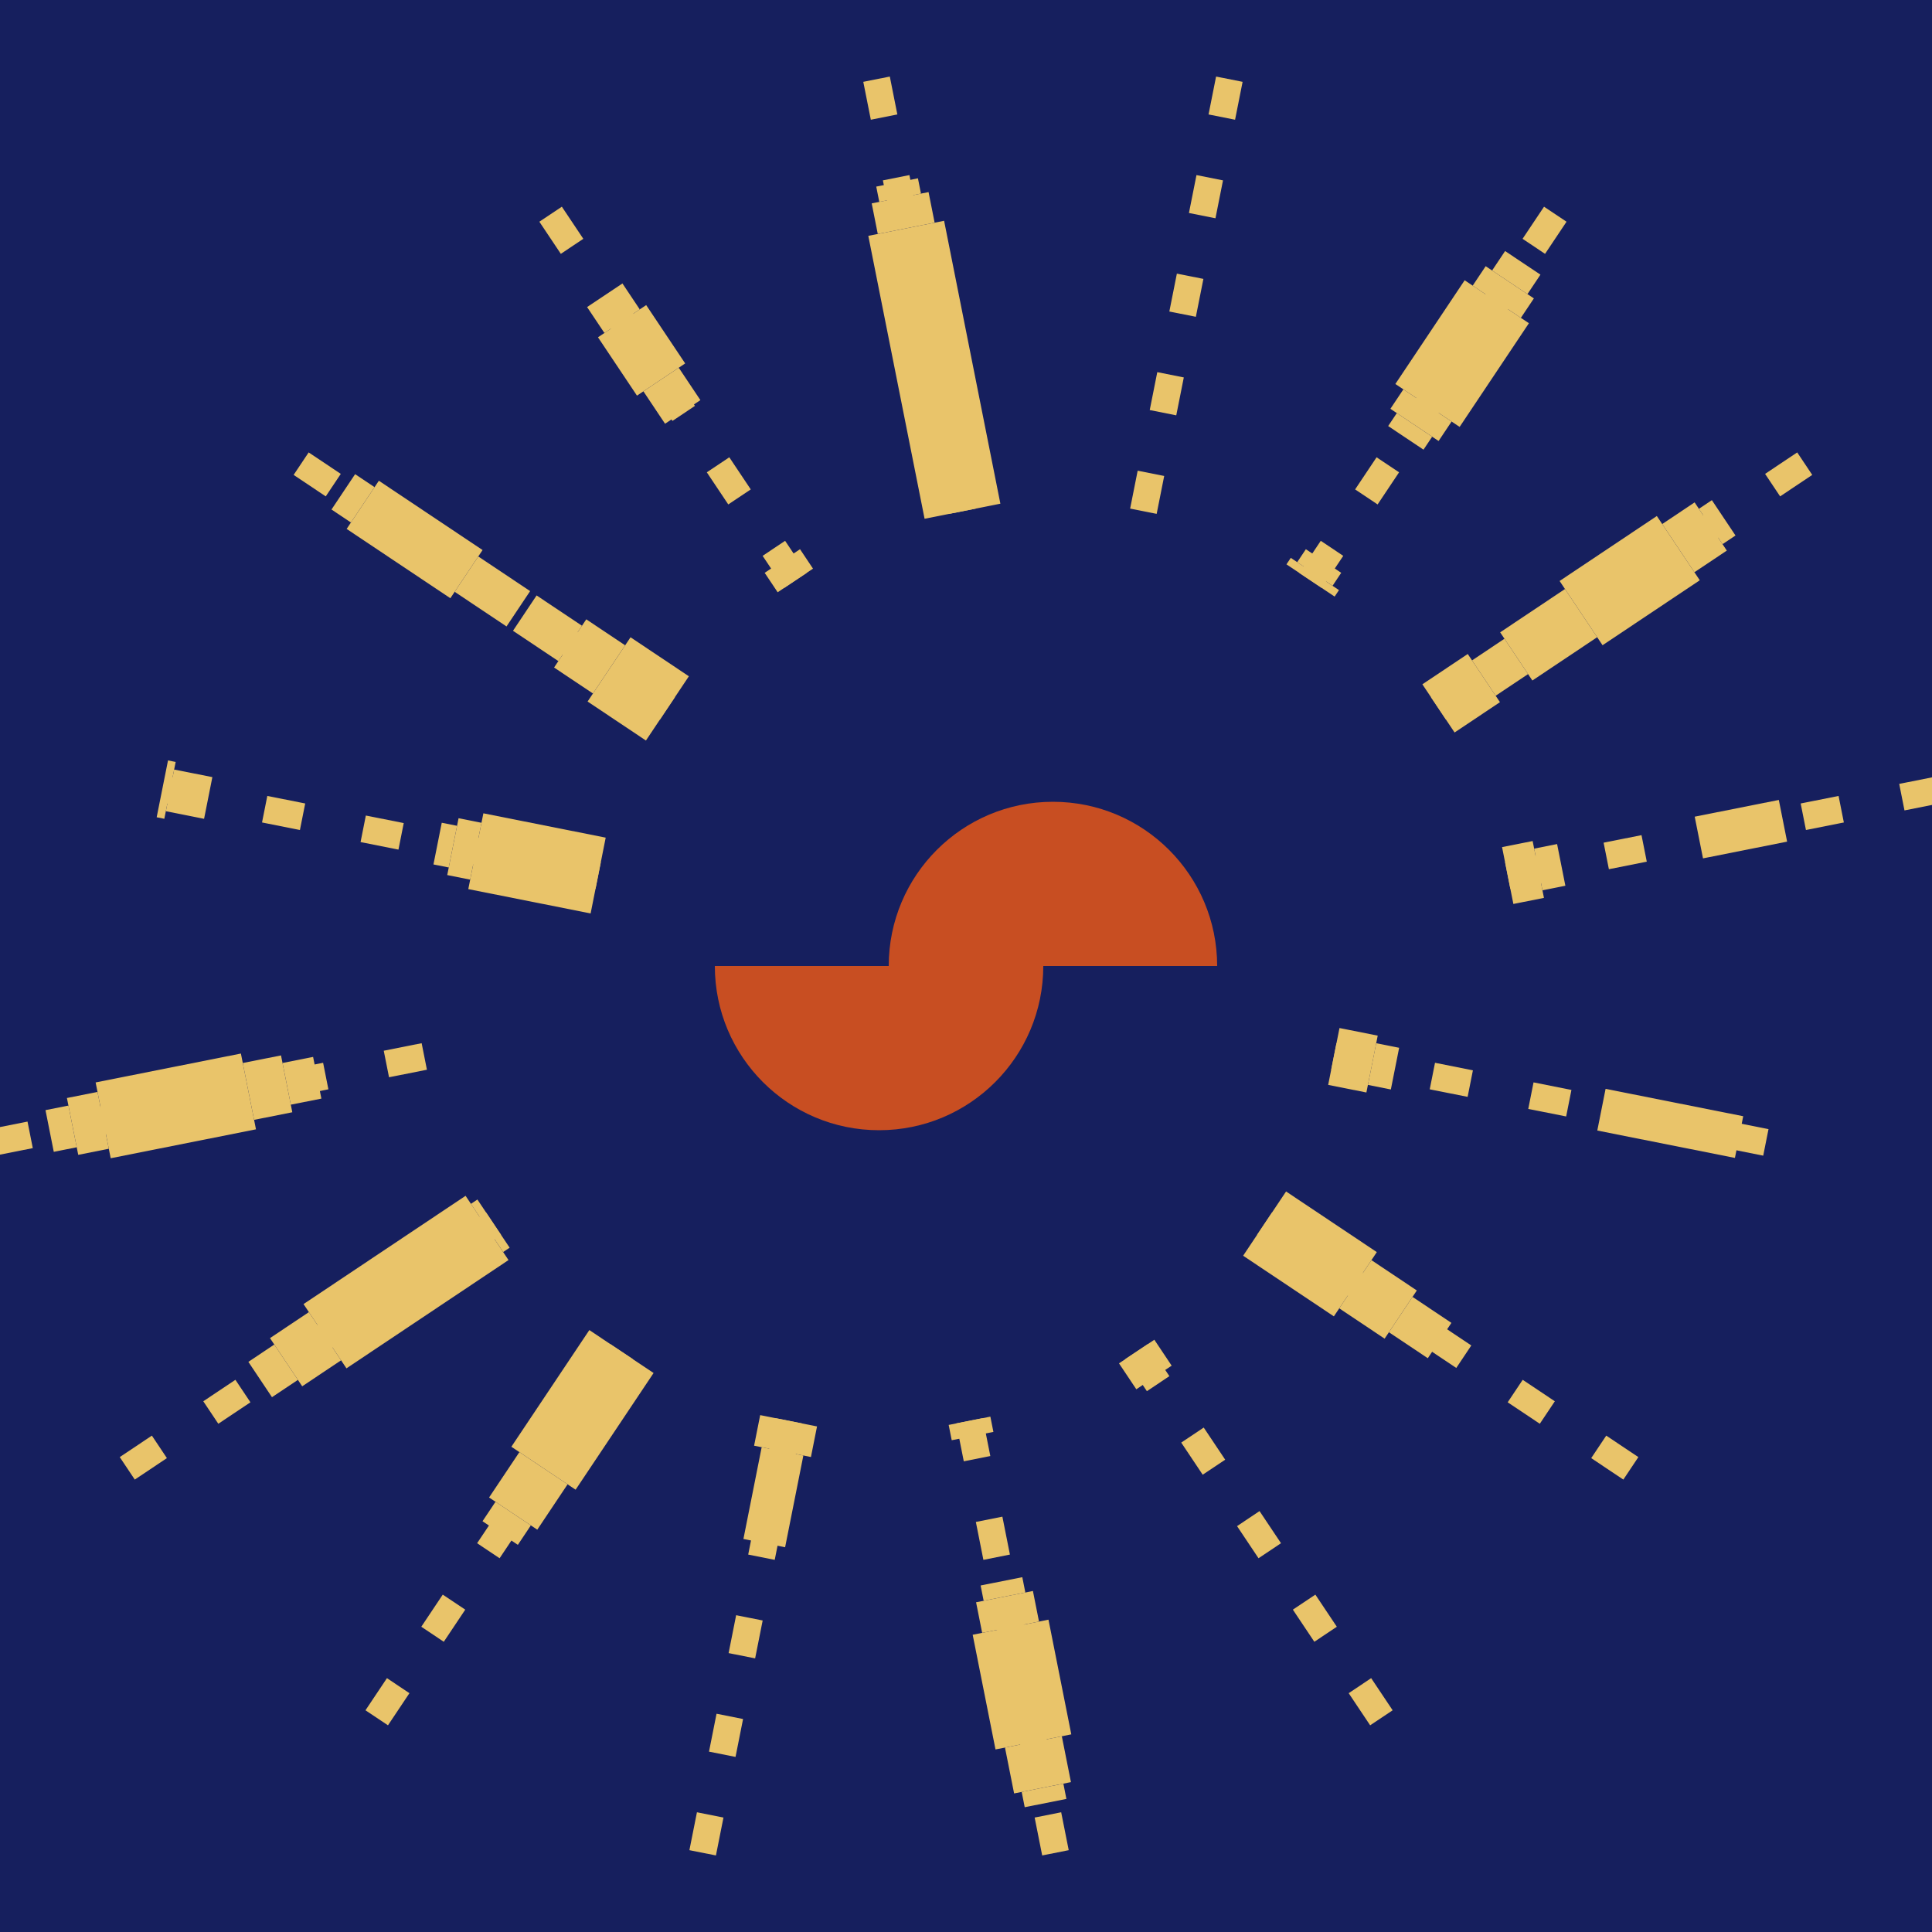
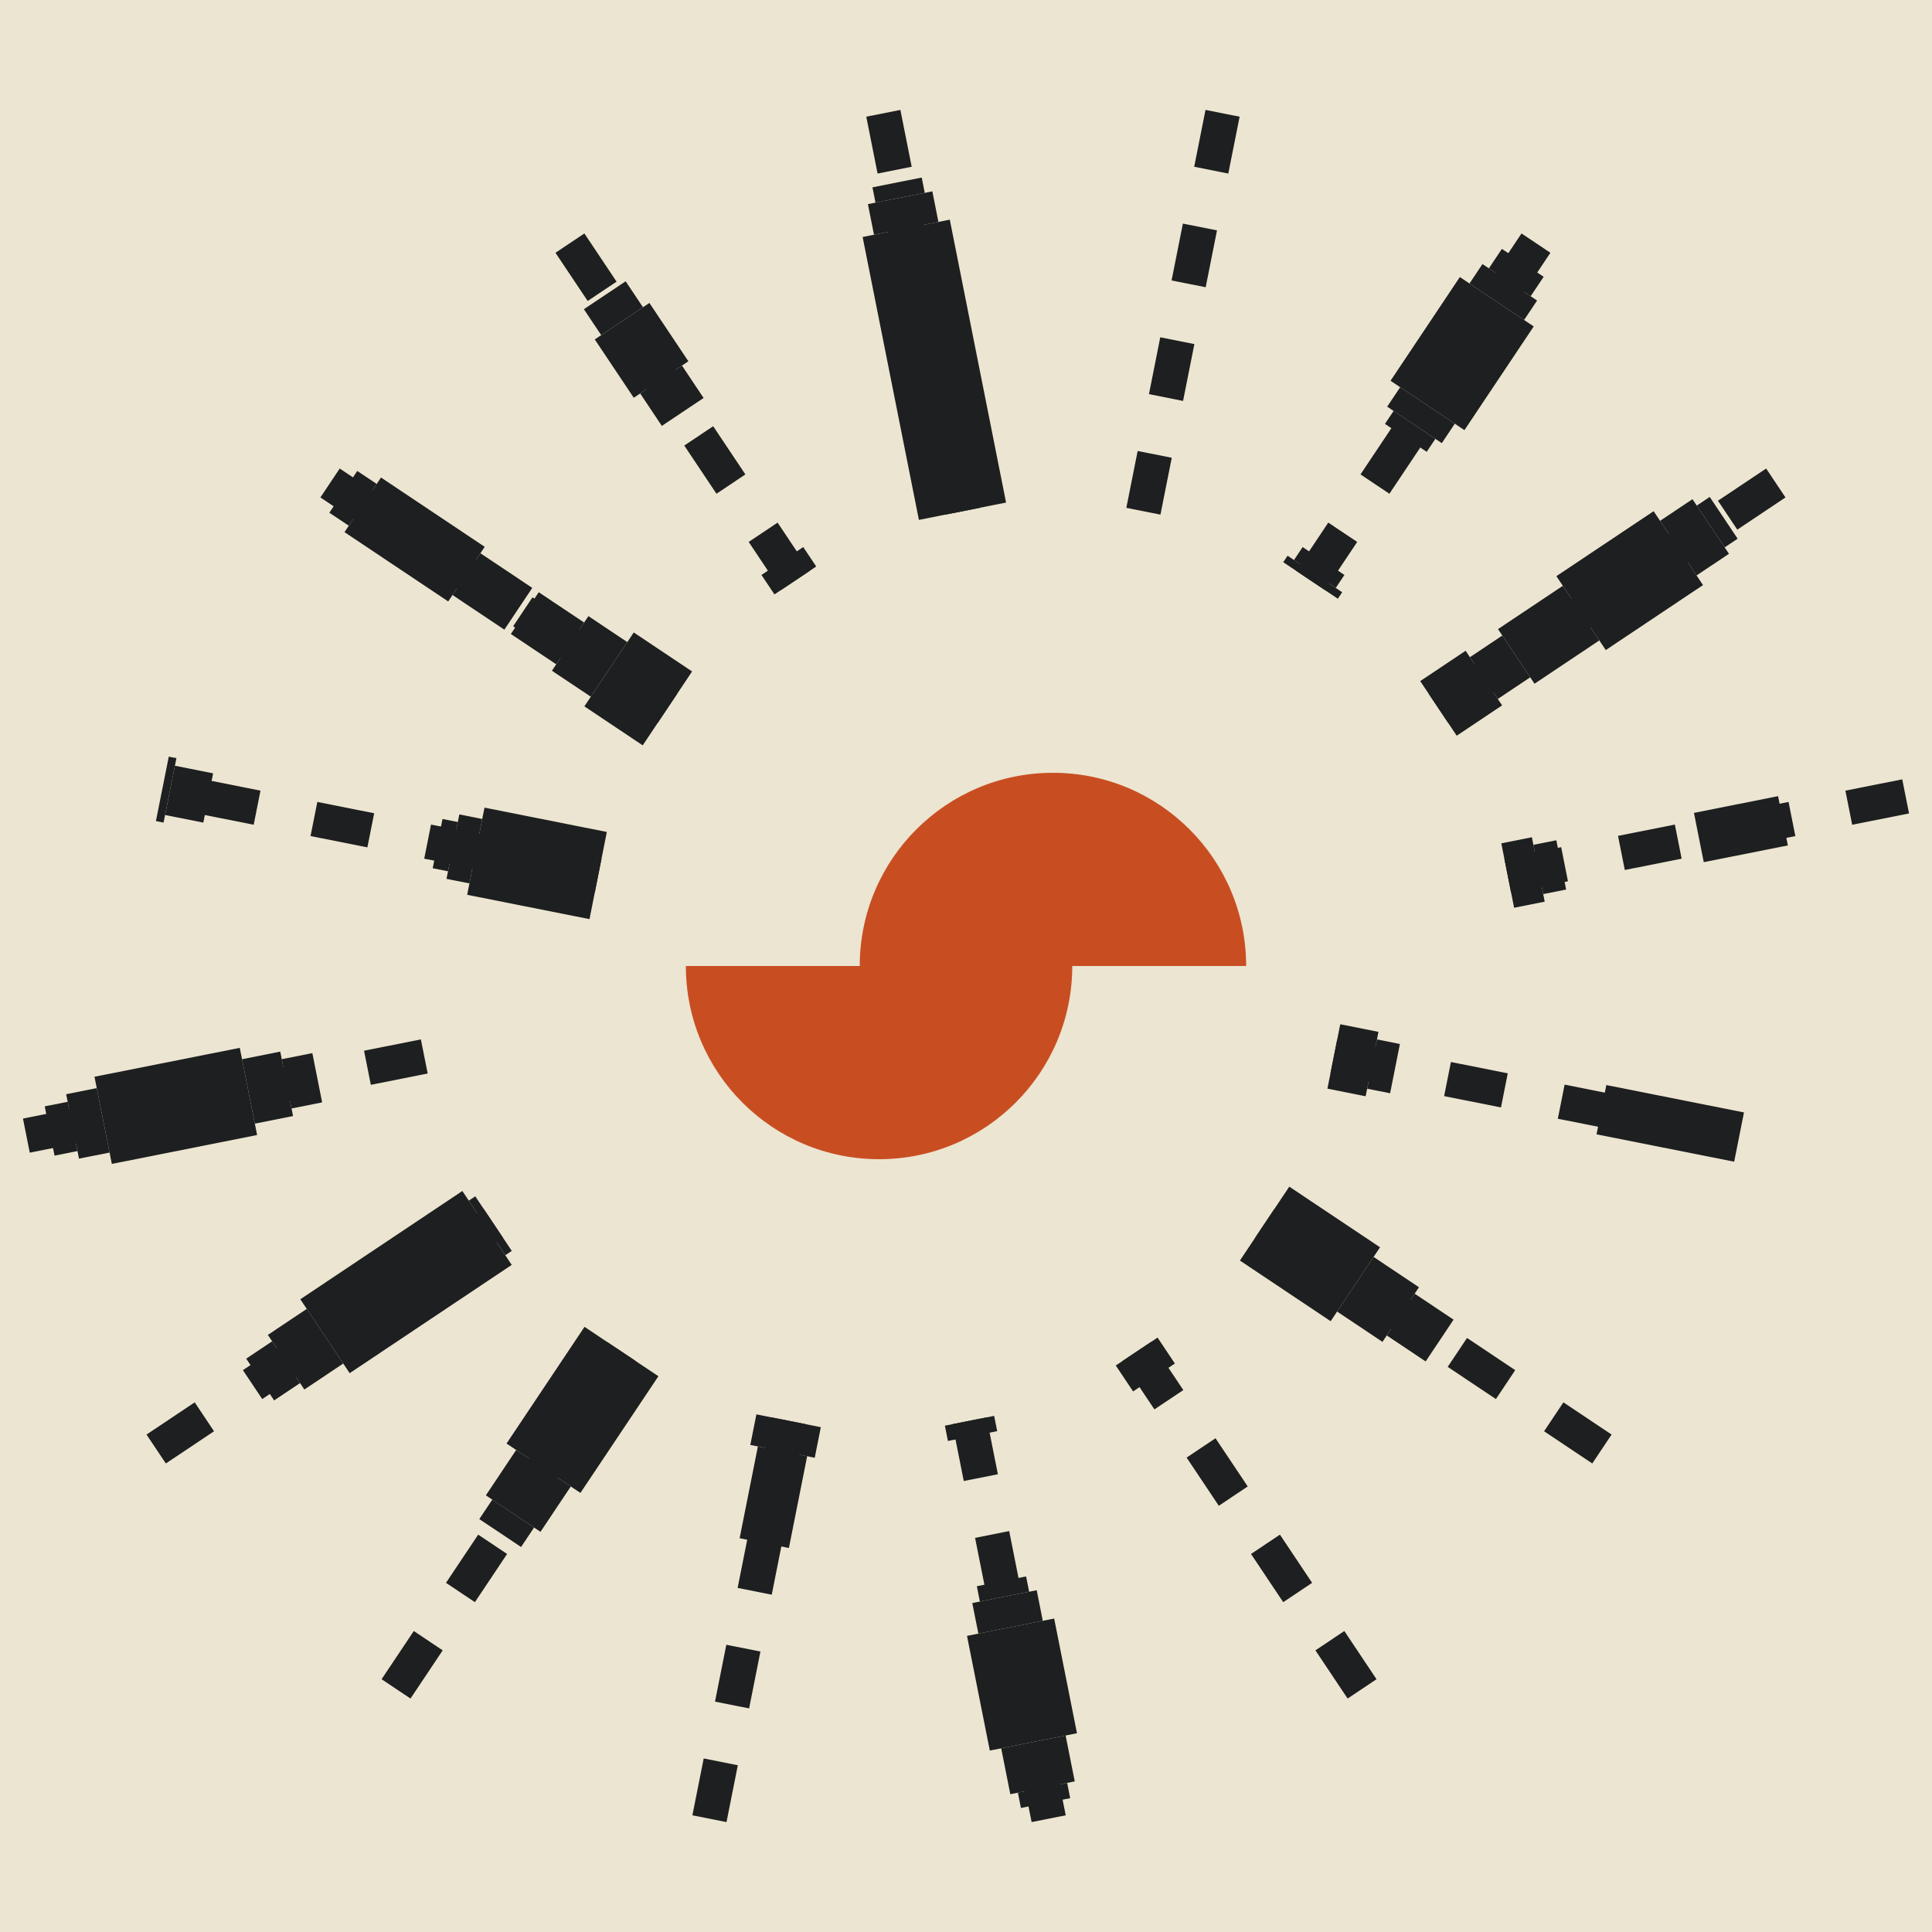
<svg xmlns="http://www.w3.org/2000/svg" xmlns:xlink="http://www.w3.org/1999/xlink" width="2000" height="2000" viewBox="0 0 2000 2000">
  <defs>
    <clipPath id="cut0_0">
      <rect x="0" y="0" width="2000" height="1000" />
    </clipPath>
    <clipPath id="cut0_1">
      <rect x="0" y="1000" width="2000" height="1000" />
    </clipPath>
-     <g id="art" fill="none" stroke="#E9C46A" stroke-linecap="butt">
-       <g stroke-width="28" stroke-dasharray="40 64">
+     <g id="art" fill="none" stroke="#1D1F20" stroke-linecap="butt">
+       <g stroke-width="36" stroke-dasharray="60 60">
        <line x1="1470.78" y1="1093.64" x2="1921.94" y2="1183.38" />
        <line x1="1399.11" y1="1266.67" x2="1781.58" y2="1522.24" />
        <line x1="1266.67" y1="1399.11" x2="1522.24" y2="1781.58" />
        <line x1="1093.64" y1="1470.78" x2="1183.38" y2="1921.94" />
        <line x1="906.36" y1="1470.78" x2="816.62" y2="1921.94" />
        <line x1="733.33" y1="1399.11" x2="477.76" y2="1781.58" />
        <line x1="600.89" y1="1266.67" x2="218.42" y2="1522.24" />
        <line x1="529.22" y1="1093.64" x2="78.06" y2="1183.38" />
        <line x1="529.22" y1="906.36" x2="78.06" y2="816.61" />
        <line x1="600.89" y1="733.33" x2="218.42" y2="477.76" />
        <line x1="733.33" y1="600.89" x2="477.76" y2="218.42" />
        <line x1="906.36" y1="529.22" x2="816.62" y2="78.06" />
        <line x1="1093.64" y1="529.22" x2="1183.39" y2="78.06" />
        <line x1="1266.67" y1="600.89" x2="1522.24" y2="218.42" />
        <line x1="1399.11" y1="733.33" x2="1781.58" y2="477.76" />
        <line x1="1470.78" y1="906.36" x2="1921.94" y2="816.62" />
      </g>
-       <g stroke-width="44">
+       <g stroke-width="52">
        <line x1="1510.35" y1="1101.52" x2="1534.1" y2="1106.24" />
        <line x1="1747.81" y1="1148.75" x2="1890.28" y2="1177.09" />
        <line x1="1540.02" y1="1360.83" x2="1580.28" y2="1387.73" />
        <line x1="1266.67" y1="1399.11" x2="1284.61" y2="1425.95" />
        <line x1="1093.64" y1="1470.78" x2="1096.79" y2="1486.61" />
        <line x1="1126.71" y1="1636.99" x2="1129.85" y2="1652.82" />
        <line x1="1169.22" y1="1850.7" x2="1172.36" y2="1866.53" />
        <line x1="900.06" y1="1502.44" x2="881.17" y2="1597.42" />
        <line x1="621.24" y1="1566.86" x2="607.79" y2="1586.99" />
        <line x1="386.17" y1="1410.15" x2="359.33" y2="1428.08" />
        <line x1="418.41" y1="1115.69" x2="386.75" y2="1121.98" />
        <line x1="165.13" y1="1166.07" x2="141.38" y2="1170.79" />
        <line x1="378.84" y1="876.44" x2="363.01" y2="873.29" />
        <line x1="125.55" y1="826.06" x2="85.98" y2="818.19" />
        <line x1="500.24" y1="666.07" x2="453.27" y2="634.69" />
        <line x1="446.56" y1="630.2" x2="392.88" y2="594.34" />
        <line x1="285.52" y1="522.6" x2="265.39" y2="509.15" />
        <line x1="733.33" y1="600.89" x2="719.88" y2="580.76" />
        <line x1="616.75" y1="426.43" x2="594.34" y2="392.88" />
        <line x1="553.98" y1="332.49" x2="536.05" y2="305.65" />
        <line x1="841.81" y1="204.7" x2="838.66" y2="188.87" />
        <line x1="1271.16" y1="594.18" x2="1280.12" y2="580.76" />
        <line x1="1365.31" y1="453.27" x2="1374.28" y2="439.85" />
        <line x1="1472.92" y1="292.23" x2="1486.37" y2="272.1" />
        <line x1="1446.08" y1="701.94" x2="1479.63" y2="679.52" />
        <line x1="1680.93" y1="545.02" x2="1694.35" y2="536.05" />
        <line x1="1502.44" y1="900.06" x2="1526.18" y2="895.34" />
        <line x1="1668.65" y1="867" x2="1755.72" y2="849.68" />
      </g>
-       <g stroke-width="60">
+       <g stroke-width="68">
        <line x1="1470.78" y1="1093.64" x2="1510.35" y2="1101.52" />
        <line x1="1493.05" y1="1329.44" x2="1540.02" y2="1360.83" />
        <line x1="1129.85" y1="1652.82" x2="1136.15" y2="1684.48" />
        <line x1="1159.77" y1="1803.21" x2="1169.22" y2="1850.7" />
        <line x1="906.36" y1="1470.78" x2="900.06" y2="1502.44" />
        <line x1="652.62" y1="1519.89" x2="621.24" y2="1566.86" />
        <line x1="600.89" y1="1266.67" x2="594.18" y2="1271.16" />
        <line x1="426.43" y1="1383.25" x2="386.17" y2="1410.15" />
        <line x1="386.75" y1="1121.98" x2="347.18" y2="1129.85" />
        <line x1="196.79" y1="1159.77" x2="165.13" y2="1166.07" />
        <line x1="402.58" y1="881.17" x2="378.84" y2="876.44" />
        <line x1="85.98" y1="818.19" x2="78.06" y2="816.61" />
        <line x1="540.5" y1="692.97" x2="500.24" y2="666.07" />
        <line x1="392.88" y1="594.34" x2="285.52" y2="522.6" />
        <line x1="594.34" y1="392.88" x2="553.98" y2="332.49" />
        <line x1="848.1" y1="236.36" x2="841.81" y2="204.7" />
        <line x1="1266.67" y1="600.89" x2="1271.16" y2="594.18" />
        <line x1="1374.28" y1="439.85" x2="1387.73" y2="419.72" />
        <line x1="1459.47" y1="312.36" x2="1472.92" y2="292.23" />
        <line x1="1399.11" y1="733.33" x2="1446.08" y2="701.94" />
        <line x1="1479.63" y1="679.52" x2="1546.73" y2="634.69" />
        <line x1="1647.38" y1="567.43" x2="1680.93" y2="545.02" />
        <line x1="1470.78" y1="906.36" x2="1502.44" y2="900.06" />
      </g>
-       <g stroke-width="80">
+       <g stroke-width="92">
        <line x1="1399.11" y1="1266.67" x2="1493.05" y2="1329.44" />
        <line x1="1136.15" y1="1684.48" x2="1159.77" y2="1803.21" />
        <line x1="733.33" y1="1399.11" x2="652.62" y2="1519.89" />
        <line x1="594.18" y1="1271.16" x2="426.43" y2="1383.25" />
        <line x1="347.18" y1="1129.85" x2="196.79" y2="1159.77" />
        <line x1="529.22" y1="906.36" x2="402.58" y2="881.17" />
        <line x1="600.89" y1="733.33" x2="540.5" y2="692.97" />
        <line x1="906.36" y1="529.22" x2="848.1" y2="236.36" />
        <line x1="1387.73" y1="419.72" x2="1459.47" y2="312.36" />
        <line x1="1546.73" y1="634.69" x2="1647.38" y2="567.43" />
      </g>
-       <circle cx="1000" cy="1000" r="170" fill="#C84E22" stroke="none" />
+       <circle cx="1000" cy="1000" r="200" fill="#C84E22" stroke="none" />
    </g>
  </defs>
-   <rect width="2000" height="2000" fill="#161F5E" />
+   <rect width="2000" height="2000" fill="#ECE5D1" />
  <g clip-path="url(#cut0_0)">
    <g transform="translate(90 0)">
      <use xlink:href="#art" />
    </g>
  </g>
  <g clip-path="url(#cut0_1)">
    <g transform="translate(-90 0)">
      <use xlink:href="#art" />
    </g>
  </g>
</svg>
